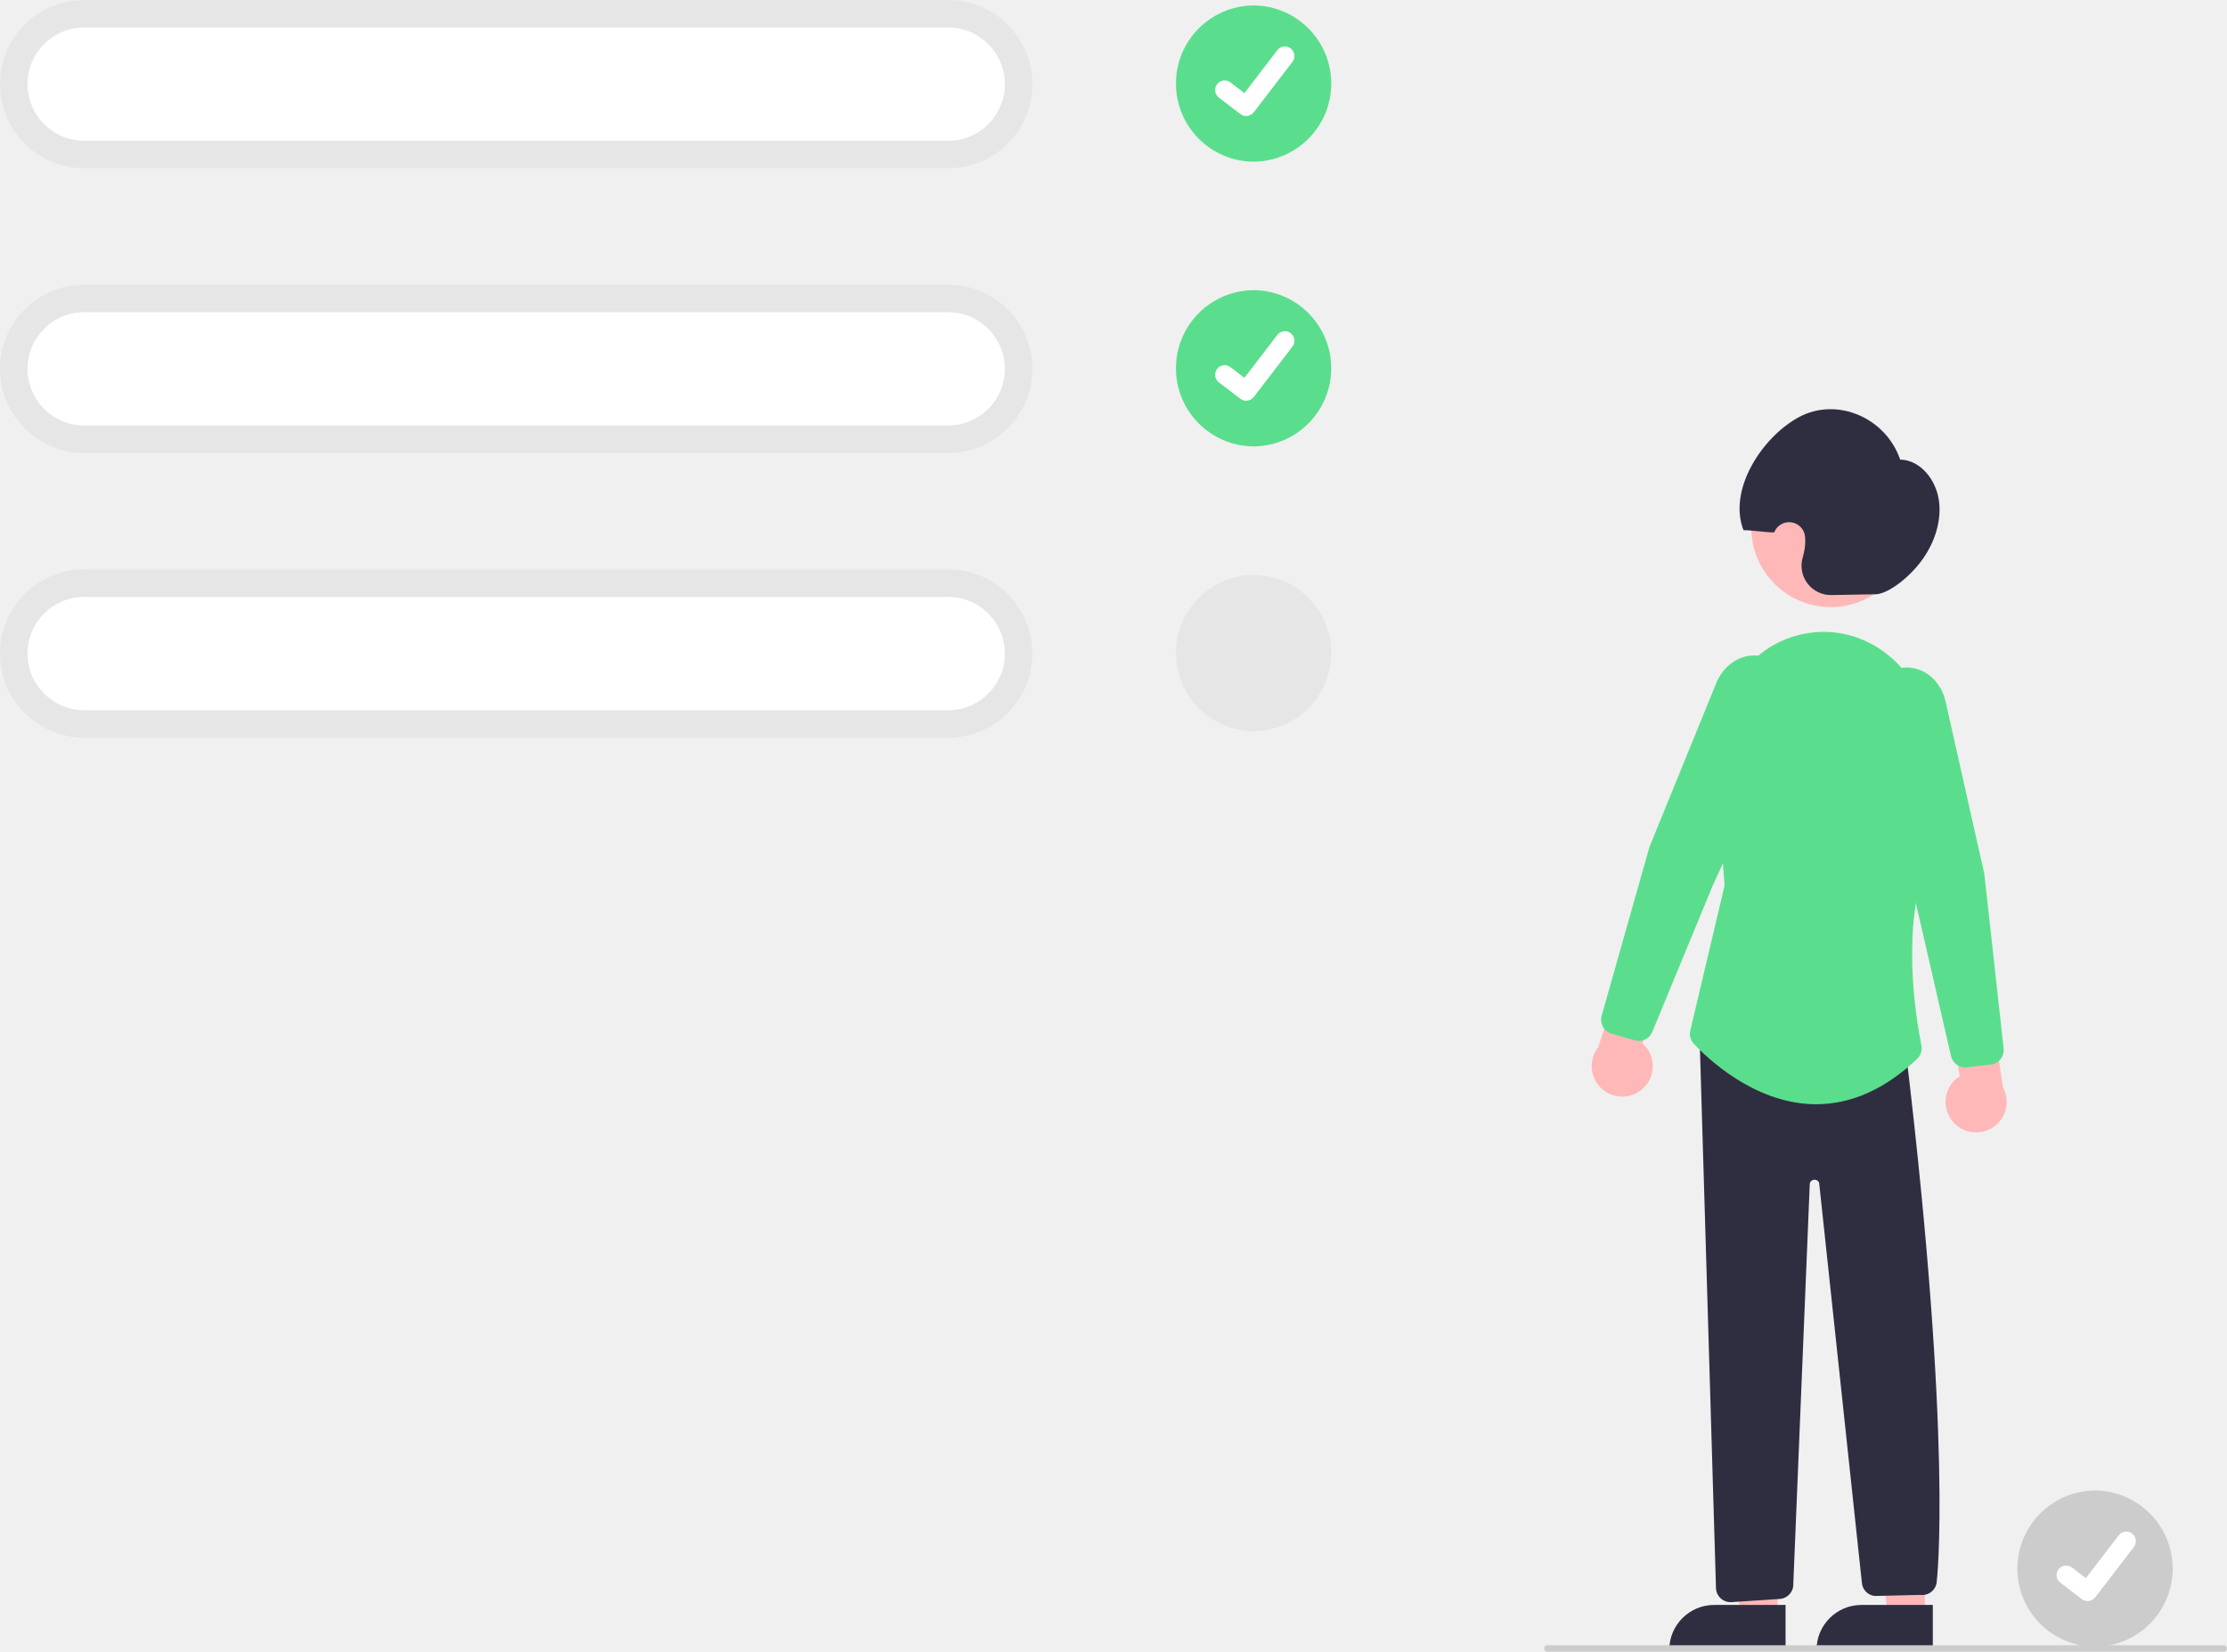
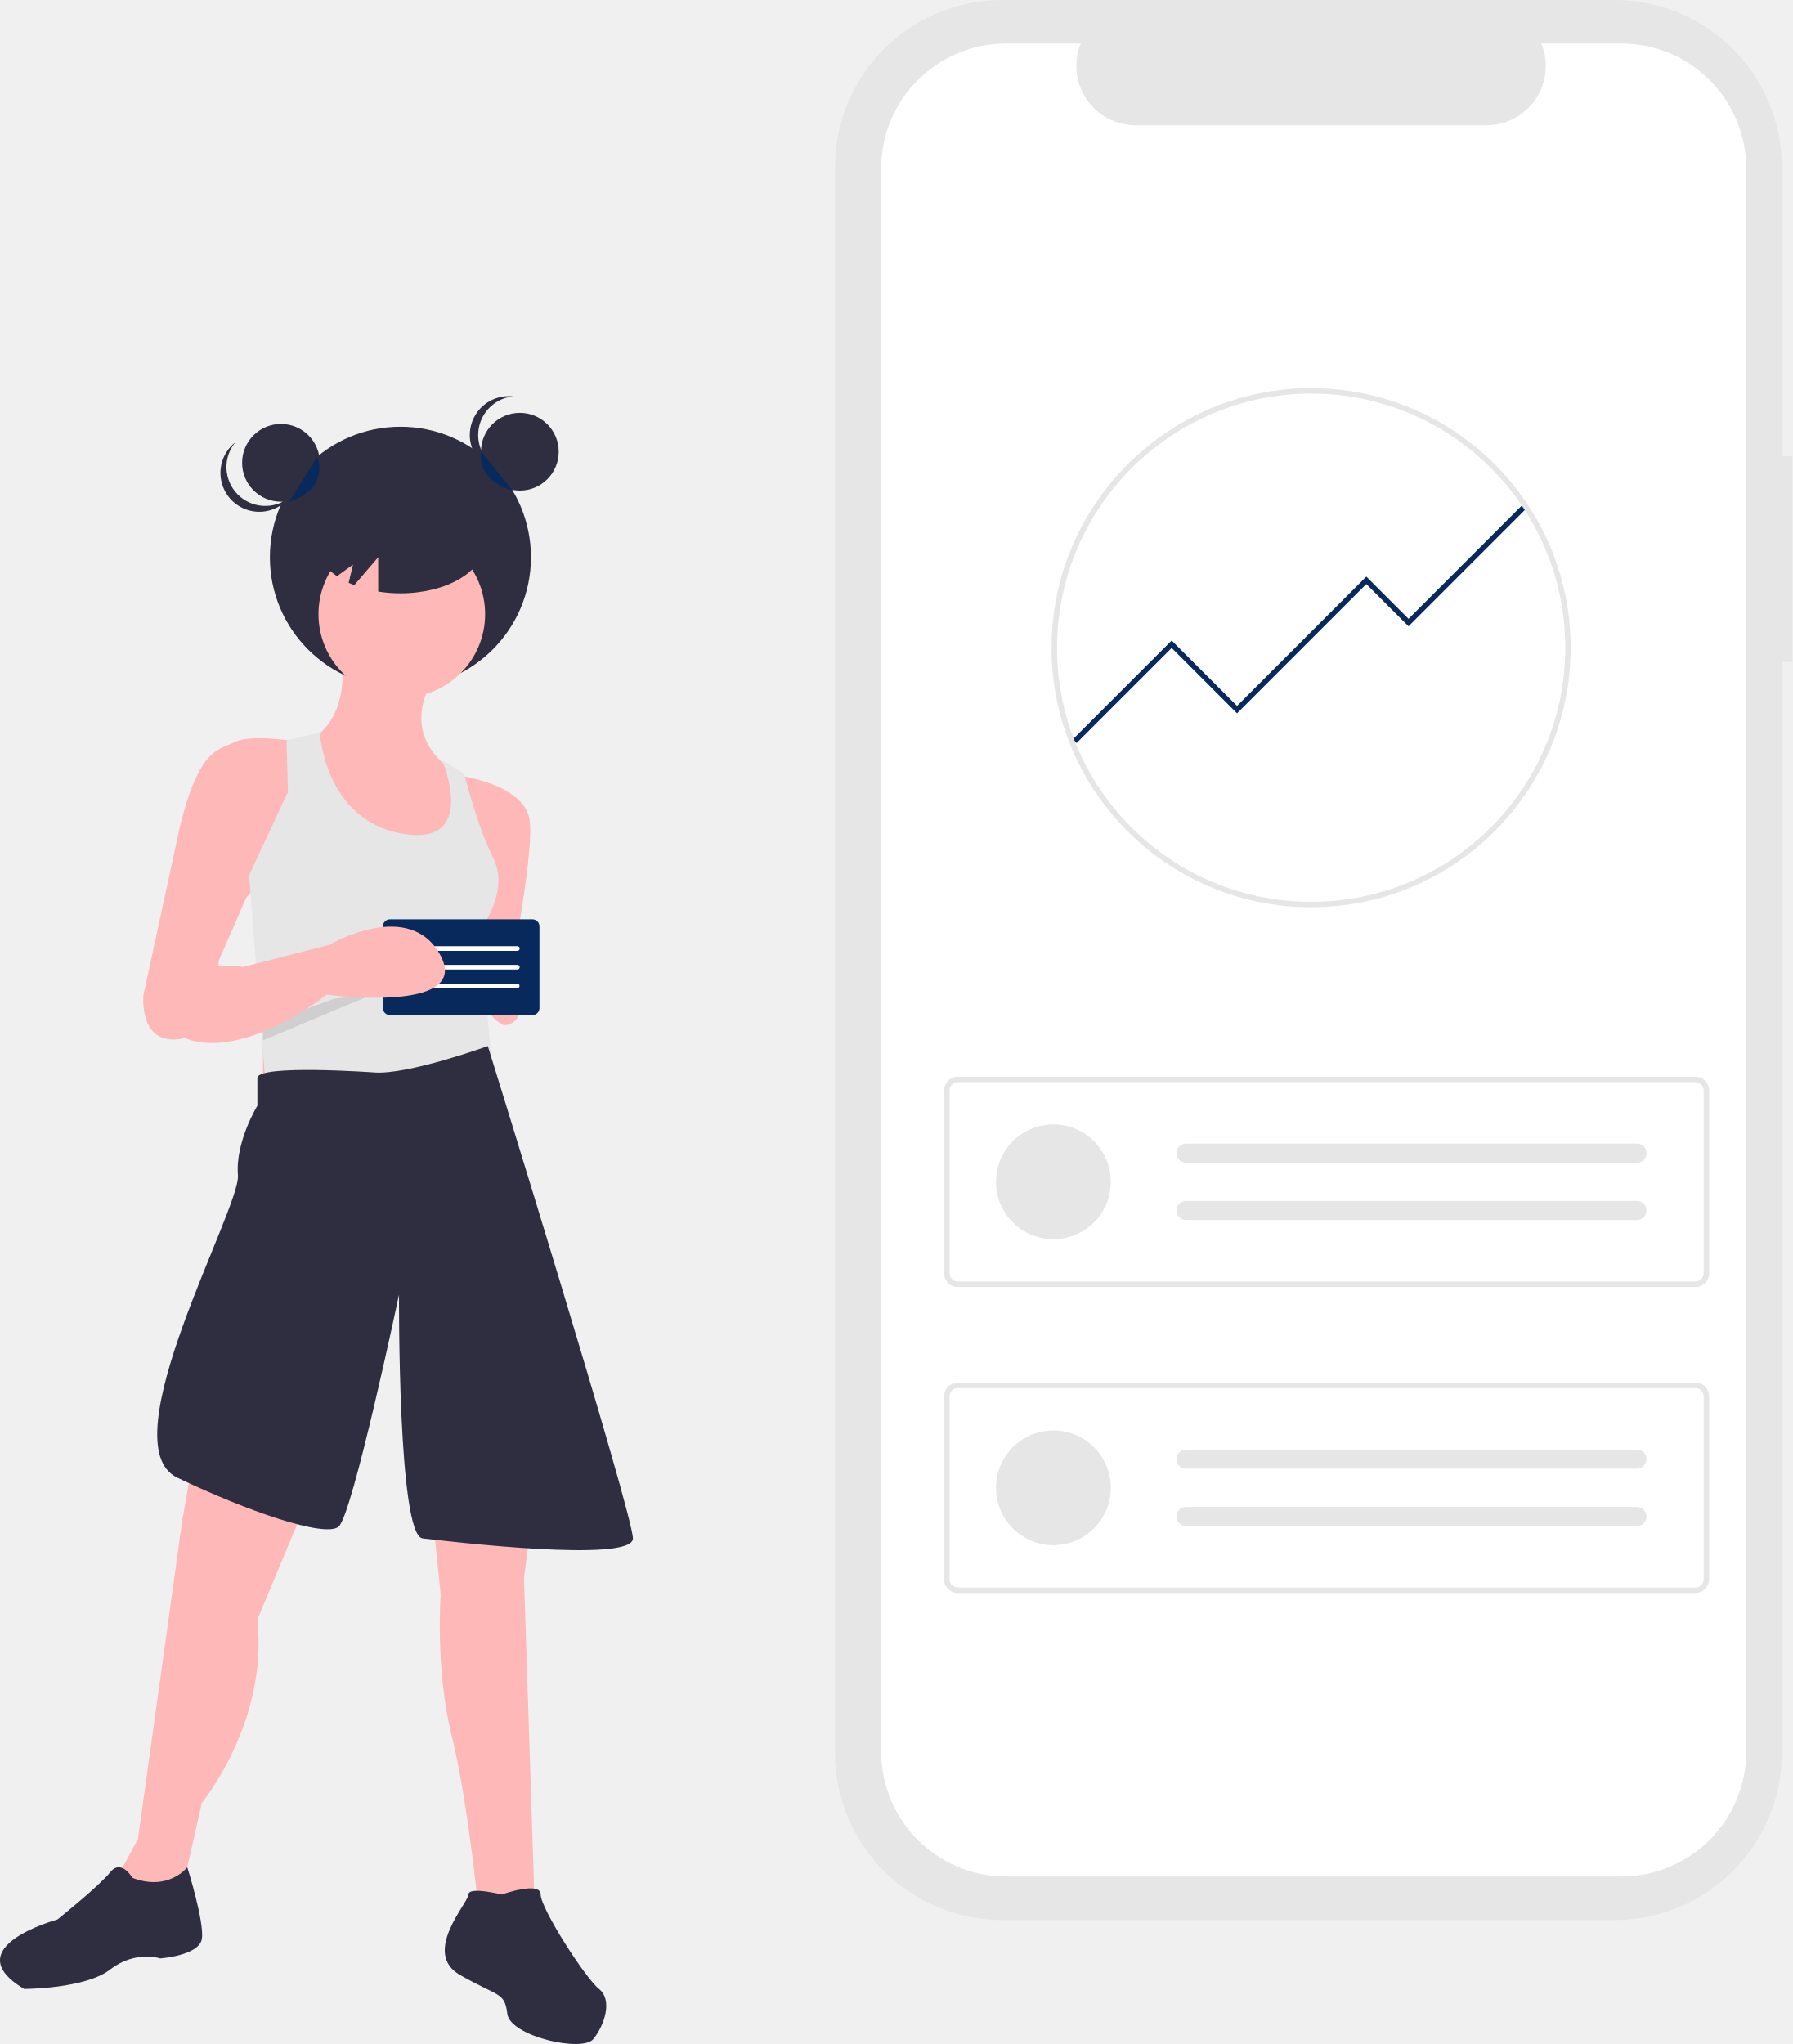
- <svg xmlns="http://www.w3.org/2000/svg" id="f9966515-f79a-4354-a0fc-c22822ae3a36" data-name="Layer 1" width="688.134" height="510.5" viewBox="0 0 688.134 510.5">
-   <path d="M903.287,655.431a24.146,24.146,0,0,0-0,48.291h0a24.146,24.146,0,0,0,0-48.291Z" transform="translate(-255.9331 -194.75)" fill="#ccc" />
-   <path id="eddccf5f-d02a-4888-86ae-be237287dc7c" data-name="Path 395" d="M900.996,689.605a2.93,2.93,0,0,1-1.763-.586l-.032-.024-6.64-5.079a2.951,2.951,0,1,1,3.591-4.684l4.301,3.298L910.617,669.271a2.95,2.95,0,0,1,4.135-.546l.001.001-.063.088.065-.088a2.953,2.953,0,0,1,.546,4.136L903.346,688.45a2.951,2.951,0,0,1-2.347,1.151Z" transform="translate(-255.9331 -194.75)" fill="#fff" />
-   <polygon points="594.783 499.316 583.351 499.315 577.915 455.219 594.787 455.221 594.783 499.316" fill="#ffb8b8" />
-   <path d="M575.185,496.048h22.048a0,0,0,0,1,0,0V509.93a0,0,0,0,1,0,0H561.303a0,0,0,0,1,0,0v0A13.882,13.882,0,0,1,575.185,496.048Z" fill="#2f2e41" />
-   <polygon points="549.283 499.316 537.851 499.315 532.415 455.219 549.287 455.221 549.283 499.316" fill="#ffb8b8" />
-   <path d="M529.685,496.048h22.048a0,0,0,0,1,0,0V509.93a0,0,0,0,1,0,0H515.803a0,0,0,0,1,0,0v0A13.882,13.882,0,0,1,529.685,496.048Z" fill="#2f2e41" />
-   <path d="M859.523,541.616a9.377,9.377,0,0,1,1.976-14.242l-3.541-21.133,12.318-5.284,4.581,29.915a9.428,9.428,0,0,1-15.334,10.745Z" transform="translate(-255.9331 -194.75)" fill="#ffb8b8" />
-   <path d="M763.085,531.63a9.377,9.377,0,0,0,.404-14.373l6.984-20.258-11.276-7.246-9.46,28.747A9.428,9.428,0,0,0,763.085,531.63Z" transform="translate(-255.9331 -194.75)" fill="#ffb8b8" />
-   <circle cx="565.702" cy="163.08" r="24.561" fill="#ffb8b8" />
-   <path d="M762.326,516.474a4.502,4.502,0,0,1-1.245-.176l-7.159-2.055a4.508,4.508,0,0,1-3.088-5.551l14.774-52.162,20.602-50.575c2.049-5.028,6.329-8.325,11.17-8.605a11.446,11.446,0,0,1,10.778,6.277h0a15.621,15.621,0,0,1,.357,13.771l-23.417,51.21-18.616,45.084A4.498,4.498,0,0,1,762.326,516.474Z" transform="translate(-255.9331 -194.75)" fill="#5ade8d" />
-   <path d="M835.495,378.427l-13.647.243a9.074,9.074,0,0,1-8.896-11.59,21.127,21.127,0,0,0,.656-3.013,15.225,15.225,0,0,0,.09-3.354,4.952,4.952,0,0,0-9.554-1.408v0c-2.295.033-7.183-.715-9.478-.683-4.872-12.49,5.745-28.833,17.174-34.972,11.651-6.258,26.775.109,31.241,13.152,6.198.111,11.235,6.225,12.033,13.106s-2.032,14.067-6.363,19.342S838.734,378.369,835.495,378.427Z" transform="translate(-255.9331 -194.75)" fill="#2f2e41" />
-   <path d="M790.637,689.949a4.515,4.515,0,0,1-4.461-4.01L781.113,515.704l63.787,4.541.049.41c14.415,120.663,9.487,162.432,9.436,162.839a4.498,4.498,0,0,1-5.075,4.203l-14.097.338a4.498,4.498,0,0,1-3.989-4.296L818.052,560.439a1.406,1.406,0,0,0-1.466-1.056,1.463,1.463,0,0,0-1.439,1.177l-5.089,123.704a4.481,4.481,0,0,1-4.041,4.67l-14.932.993A4.459,4.459,0,0,1,790.637,689.949Z" transform="translate(-255.9331 -194.75)" fill="#2f2e41" />
-   <path d="M817.106,536.045c-.382,0-.762-.006-1.145-.018-18.342-.552-32.692-14.429-36.653-18.669a4.478,4.478,0,0,1-1.081-4.097l10.581-44.764-2.807-38.917a38.369,38.369,0,0,1,10.506-29.633,31.663,31.663,0,0,1,24.386-9.866c17.855.852,31.941,16.812,32.069,36.333.198,30.235-.693,32.312-.985,32.995-8.911,20.797-4.044,49.989-2.34,58.441a4.516,4.516,0,0,1-1.337,4.188C838.499,531.335,828.009,536.044,817.106,536.045Z" transform="translate(-255.9331 -194.75)" fill="#5ade8d" />
-   <path d="M863.171,524.666a4.497,4.497,0,0,1-4.38-3.494L847.874,473.615l-14.631-54.357a15.621,15.621,0,0,1,2.627-13.522,11.456,11.456,0,0,1,11.667-4.41c4.729,1.076,8.405,5.035,9.595,10.333l11.955,53.229,5.962,53.941a4.509,4.509,0,0,1-3.963,4.965l-7.4.844A4.487,4.487,0,0,1,863.171,524.666Z" transform="translate(-255.9331 -194.75)" fill="#5ade8d" />
-   <path d="M548.933,246.75h-267a26,26,0,0,1,0-52h267a26,26,0,0,1,0,52Z" transform="translate(-255.9331 -194.75)" fill="#e6e6e6" />
-   <path d="M281.933,203.25a17.5,17.5,0,0,0,0,35h267a17.5,17.5,0,0,0,0-35Z" transform="translate(-255.9331 -194.75)" fill="#fff" />
-   <path d="M643.287,196.431a24.146,24.146,0,0,0-0,48.291h0a24.146,24.146,0,0,0,0-48.291Z" transform="translate(-255.9331 -194.75)" fill="#5ade8d" />
-   <path id="ad0a0ef9-b94e-459b-a18b-5e864c4f85bd" data-name="Path 395" d="M640.996,230.605a2.93,2.93,0,0,1-1.763-.586l-.032-.024-6.64-5.079a2.951,2.951,0,1,1,3.591-4.684l4.301,3.298,10.163-13.259a2.95,2.95,0,0,1,4.135-.546l.001.001-.063.088.065-.088a2.953,2.953,0,0,1,.546,4.136L643.346,229.45a2.951,2.951,0,0,1-2.347,1.151Z" transform="translate(-255.9331 -194.75)" fill="#fff" />
-   <path d="M548.933,334.75h-267a26,26,0,0,1,0-52h267a26,26,0,0,1,0,52Z" transform="translate(-255.9331 -194.75)" fill="#e6e6e6" />
-   <path d="M281.933,291.25a17.5,17.5,0,0,0,0,35h267a17.5,17.5,0,0,0,0-35Z" transform="translate(-255.9331 -194.75)" fill="#fff" />
-   <path d="M643.287,284.431a24.146,24.146,0,0,0-0,48.291h0a24.146,24.146,0,0,0,0-48.291Z" transform="translate(-255.9331 -194.75)" fill="#5ade8d" />
-   <path id="b52aca83-db19-4a50-956a-5cae2a617b83" data-name="Path 395" d="M640.996,318.605a2.93,2.93,0,0,1-1.763-.586l-.032-.024-6.64-5.079a2.951,2.951,0,1,1,3.591-4.684l4.301,3.298,10.163-13.259a2.95,2.95,0,0,1,4.135-.546l.001.001-.063.088.065-.088a2.953,2.953,0,0,1,.546,4.136L643.346,317.45a2.951,2.951,0,0,1-2.347,1.151Z" transform="translate(-255.9331 -194.75)" fill="#fff" />
-   <path d="M548.933,422.75h-267a26,26,0,0,1,0-52h267a26,26,0,0,1,0,52Z" transform="translate(-255.9331 -194.75)" fill="#e6e6e6" />
-   <path d="M281.933,379.25a17.5,17.5,0,0,0,0,35h267a17.5,17.5,0,0,0,0-35Z" transform="translate(-255.9331 -194.75)" fill="#fff" />
-   <path d="M643.287,372.431a24.146,24.146,0,0,0-0,48.291h0a24.146,24.146,0,0,0,0-48.291Z" transform="translate(-255.9331 -194.75)" fill="#e6e6e6" />
-   <path d="M943.067,705.25h-209a1,1,0,0,1,0-2h209a1,1,0,0,1,0,2Z" transform="translate(-255.9331 -194.75)" fill="#ccc" />
+ <svg xmlns="http://www.w3.org/2000/svg" id="a4f54679-21d8-46c2-96eb-fe86fe4acc1f" data-name="Layer 1" width="679.4" height="774.778" viewBox="0 0 679.4 774.778">
+   <path d="M939.7,235.558H935.701V126.013A63.402,63.402,0,0,0,872.299,62.611H640.213a63.402,63.402,0,0,0-63.402,63.402V726.987A63.402,63.402,0,0,0,640.213,790.389H872.299a63.402,63.402,0,0,0,63.402-63.402V313.534h3.999Z" transform="translate(-260.2999 -62.61098)" fill="#e6e6e6" />
+   <path d="M874.858,79.106h-30.295a22.495,22.495,0,0,1-20.827,30.991H690.776A22.495,22.495,0,0,1,669.949,79.106H641.653a47.348,47.348,0,0,0-47.348,47.348V726.546a47.348,47.348,0,0,0,47.348,47.348H874.858a47.348,47.348,0,0,0,47.348-47.348h0V126.454A47.348,47.348,0,0,0,874.858,79.106Z" transform="translate(-260.2999 -62.61098)" fill="#fff" />
+   <path id="a2804879-ded6-4045-b20f-1f1dde9b938b" data-name="Path 39" d="M902.962,550.43h-279.619a5.184,5.184,0,0,1-5.178-5.178v-69.361a5.184,5.184,0,0,1,5.178-5.178h279.619a5.184,5.184,0,0,1,5.178,5.178v69.362A5.184,5.184,0,0,1,902.962,550.43Zm-279.619-77.646a3.11,3.11,0,0,0-3.107,3.107v69.362a3.11,3.11,0,0,0,3.107,3.107h279.619a3.11,3.11,0,0,0,3.107-3.107v-69.362a3.11,3.11,0,0,0-3.107-3.107Z" transform="translate(-260.2999 -62.61098)" fill="#e6e6e6" />
+   <circle id="b9ad11c9-d8a0-4df6-8741-900b9ec46a35" data-name="Ellipse 5" cx="399.289" cy="447.96" r="21.748" fill="#e6e6e6" />
+   <path id="bd261eec-7ae0-49b0-bf26-57ff03972605" data-name="Path 40" d="M709.817,496.073a3.625,3.625,0,0,0,0,7.249h170.878a3.625,3.625,0,1,0,.119-7.249q-.059-.001-.119,0Z" transform="translate(-260.2999 -62.61098)" fill="#e6e6e6" />
+   <path id="e80b4447-8c34-435b-ba6c-5300a190ab24" data-name="Path 41" d="M709.817,517.821a3.625,3.625,0,0,0,0,7.249h170.878a3.625,3.625,0,1,0,.119-7.249q-.059-.001-.119,0Z" transform="translate(-260.2999 -62.61098)" fill="#e6e6e6" />
+   <path id="e55fcb7d-3a3b-45d8-b167-72fb2263dd92" data-name="Path 42" d="M902.962,666.42h-279.619a5.184,5.184,0,0,1-5.178-5.178v-69.361a5.184,5.184,0,0,1,5.178-5.178h279.619a5.184,5.184,0,0,1,5.178,5.178v69.362A5.184,5.184,0,0,1,902.962,666.42Zm-279.619-77.646a3.11,3.11,0,0,0-3.107,3.107v69.362a3.11,3.11,0,0,0,3.107,3.107h279.619a3.11,3.11,0,0,0,3.107-3.107v-69.362a3.11,3.11,0,0,0-3.107-3.107Z" transform="translate(-260.2999 -62.61098)" fill="#e6e6e6" />
+   <circle id="a50d232f-7710-43e4-8fa9-6ef0443fc454" data-name="Ellipse 6" cx="399.289" cy="563.95" r="21.748" fill="#e6e6e6" />
+   <path id="e49b4965-a9e9-4371-9134-194e44e65c31" data-name="Path 43" d="M709.817,612.063a3.625,3.625,0,0,0,0,7.249h170.878a3.625,3.625,0,1,0,.119-7.249q-.059-.001-.119,0Z" transform="translate(-260.2999 -62.61098)" fill="#e6e6e6" />
+   <path id="abc4586a-ac92-4255-aae6-84f53baad571" data-name="Path 44" d="M709.817,633.811a3.625,3.625,0,0,0,0,7.249h170.878a3.625,3.625,0,1,0,.119-7.249q-.059-.001-.119,0Z" transform="translate(-260.2999 -62.61098)" fill="#e6e6e6" />
+   <polygon points="408.089 281.643 406.675 280.228 444.12 242.783 468.903 267.565 517.903 218.565 533.903 234.565 577.56 190.908 578.974 192.322 533.903 237.393 517.903 221.393 468.903 270.393 444.12 245.611 408.089 281.643" fill="#07295b" />
+   <path id="a9e593af-a319-4e97-9065-f0c2c04624d5" data-name="Path 45" d="M757.268,406.495a98.343,98.343,0,0,1-98.384-98.302v-.082c0-.206,0-.423.012-.629.3-53.879,44.432-97.756,98.372-97.756a98.384,98.384,0,0,1,.022,196.768h-.022Zm0-194.7a96.519,96.519,0,0,0-96.3,95.749c-.011.22-.011.4-.011.564a96.325,96.325,0,1,0,96.337-96.313Z" transform="translate(-260.2999 -62.61098)" fill="#e6e6e6" />
+   <path d="M389.441,310.151s5.264,24.213-12.633,33.687c0,0,4.211,53.689,31.582,54.742s27.371-28.424,27.371-28.424l-4.211-15.791s-20.002-11.58-7.369-33.687Z" transform="translate(-260.2999 -62.61098)" fill="#feb8b8" />
+   <circle cx="151.775" cy="211.22" r="49.478" fill="#2f2e41" />
+   <polygon points="99.665 360.182 99.665 419.135 187.042 415.977 180.725 358.077 99.665 360.182" fill="#feb8b8" />
+   <circle cx="152.302" cy="232.801" r="31.582" fill="#feb8b8" />
+   <path d="M373.65,343.838s-17.896-3.158-24.213,0-13.686,2.105-21.055,32.635L314.697,439.637s-2.105,18.949,13.686,16.844S343.121,427.004,343.121,427.004l10.527-24.213,18.949-21.055Z" transform="translate(-260.2999 -62.61098)" fill="#feb8b8" />
+   <path d="M433.656,356.471s25.266,3.158,27.371,16.844-9.475,69.48-9.475,69.48l-17.896-17.896,9.475-34.74Z" transform="translate(-260.2999 -62.61098)" fill="#feb8b8" />
+   <path d="M368.913,343.312l.526,19.476-14.738,31.582,6.467,82.236,86.786,1.771-5.876-62.952s11.58-14.738,5.264-27.371S436.288,355.945,436.288,355.945l-8.422-5.264S442.078,383.842,412.601,378.578s-31.056-38.425-31.056-38.425Z" transform="translate(-260.2999 -62.61098)" fill="#e6e6e6" />
+   <path d="M344.174,555.437l-14.738,83.166L312.592,759.667,305.223,773.353l6.316,13.686,17.896-8.422,7.369-32.635s25.266-30.529,21.055-69.48l45.267-108.431Z" transform="translate(-260.2999 -62.61098)" fill="#feb8b8" />
+   <path d="M416.812,563.859,427.34,667.027s-2.105,28.424,4.211,53.689,10.527,69.48,10.527,69.48h21.055l-4.211-129.486L472.607,555.437Z" transform="translate(-260.2999 -62.61098)" fill="#feb8b8" />
+   <path d="M402.074,469.113s-44.215-3.158-44.215,2.105V481.746s-8.422,13.686-7.369,26.318S301.198,610.091,327.517,622.724s55.841,22.808,61.104,18.597,22.928-87.989,22.928-87.989-.522,91.364,8.953,92.417,79.701,9.475,79.701,0S445.217,459.112,445.217,459.112,414.707,470.166,402.074,469.113Z" transform="translate(-260.2999 -62.61098)" fill="#2f2e41" />
+   <path d="M310.486,774.406s-4.211-7.369-8.422-2.105-20.002,17.896-20.002,17.896S243.112,800.724,269.43,816.515c0,0,23.16,0,32.635-7.369s18.949-4.211,18.949-4.211,14.738-1.053,15.791-7.369-5.515-27.161-5.515-27.161S324.172,779.669,310.486,774.406Z" transform="translate(-260.2999 -62.61098)" fill="#2f2e41" />
+   <path d="M450.5,780.722s-12.633-3.158-12.633,0-17.896,22.107-3.158,30.529,16.844,6.316,17.896,14.738S481.029,840.728,485.24,835.464s7.369-14.738,2.105-18.949-22.107-30.529-22.107-35.793S450.5,780.722,450.5,780.722Z" transform="translate(-260.2999 -62.61098)" fill="#2f2e41" />
+   <rect x="145.364" y="350.122" width="2.856" height="15.791" fill="#fff" opacity="0.1" style="isolation:isolate" />
+   <path d="M455.763,430.162s-20.002-26.318-18.949-7.369,12.633,28.424,14.738,28.424S462.08,449.111,455.763,430.162Z" transform="translate(-260.2999 -62.61098)" fill="#feb8b8" />
+   <path d="M359.965,450.436c1.579.255,26.845-9.22,26.845-9.22l15.791-2.105-42.636,17.83Z" transform="translate(-260.2999 -62.61098)" opacity="0.1" style="isolation:isolate" />
+   <circle cx="106.508" cy="175.428" r="14.738" fill="#2f2e41" />
+   <circle cx="197.043" cy="171.217" r="14.738" fill="#2f2e41" />
+   <path d="M441.552,227.511a14.738,14.738,0,0,1,13.159-14.651,14.738,14.738,0,1,0,0,29.302A14.738,14.738,0,0,1,441.552,227.511Z" transform="translate(-260.2999 -62.61098)" fill="#2f2e41" />
+   <path d="M350.34,249.96a14.738,14.738,0,0,1-.854-19.675,14.738,14.738,0,1,0,20.507,20.93A14.738,14.738,0,0,1,350.34,249.96Z" transform="translate(-260.2999 -62.61098)" fill="#2f2e41" />
+   <path d="M412.075,250.671c-17.442,0-31.582,8.248-31.582,18.423,0,4.553,2.842,8.713,7.534,11.928l6.08-4.405-1.653,6.901c.686.318,1.387.626,2.117.91l9.083-10.597v13.018a53.018,53.018,0,0,0,8.422.668c17.442,0,31.582-8.248,31.582-18.423S429.517,250.671,412.075,250.671Z" transform="translate(-260.2999 -62.61098)" fill="#2f2e41" />
+   <path d="M442.604,233.828s-2.289,10.527,12.015,14.738" transform="translate(-260.2999 -62.61098)" fill="#07295b" />
+   <path d="M380.493,235.744s5.264,11.769-10.527,17.033" transform="translate(-260.2999 -62.61098)" fill="#07295b" />
+   <path d="M408.103,411.073a2.66,2.66,0,0,0-2.657,2.657v30.995a2.66,2.66,0,0,0,2.657,2.657h54.02a2.66,2.66,0,0,0,2.657-2.657V413.73a2.66,2.66,0,0,0-2.657-2.657Z" transform="translate(-260.2999 -62.61098)" fill="#07295b" />
+   <path d="M456.367,423.028H413.86a.886.886,0,1,1,0-1.771h42.507a.886.886,0,1,1,0,1.771Z" transform="translate(-260.2999 -62.61098)" fill="#fff" />
+   <path d="M456.367,430.113H413.86a.886.886,0,1,1,0-1.771h42.507a.886.886,0,1,1,0,1.771Z" transform="translate(-260.2999 -62.61098)" fill="#fff" />
+   <path d="M456.367,437.197H413.86a.886.886,0,0,1,0-1.771h42.507a.886.886,0,0,1,0,1.771Z" transform="translate(-260.2999 -62.61098)" fill="#fff" />
+   <path d="M327.33,432.268s8.422-5.264,25.266-3.158l32.635-8.422s30.529-17.896,42.109,4.211-43.162,14.738-43.162,14.738-36.846,29.477-58.953,13.686Z" transform="translate(-260.2999 -62.61098)" fill="#feb8b8" />
</svg>
